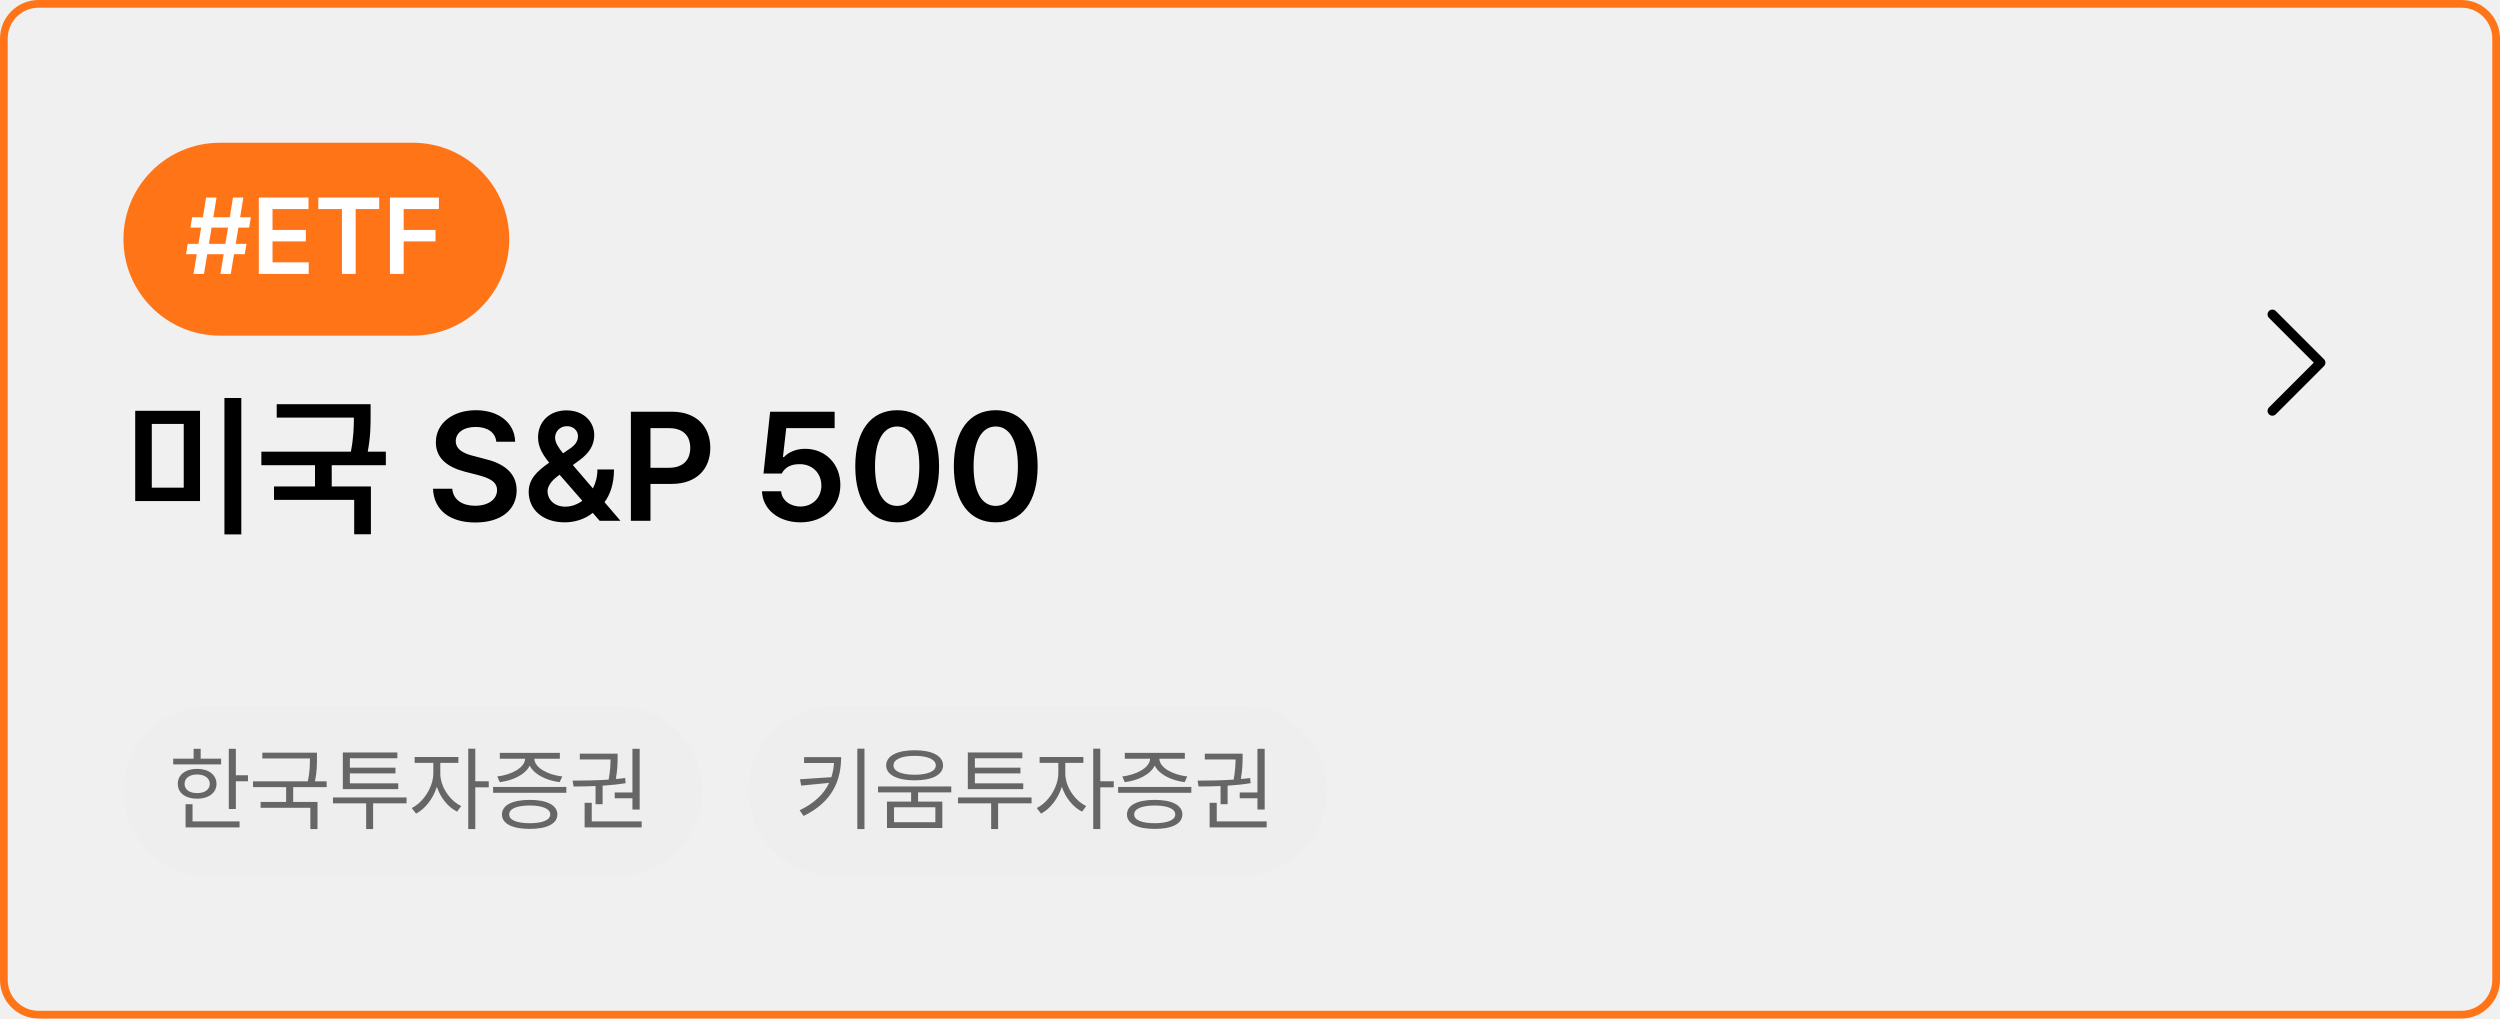
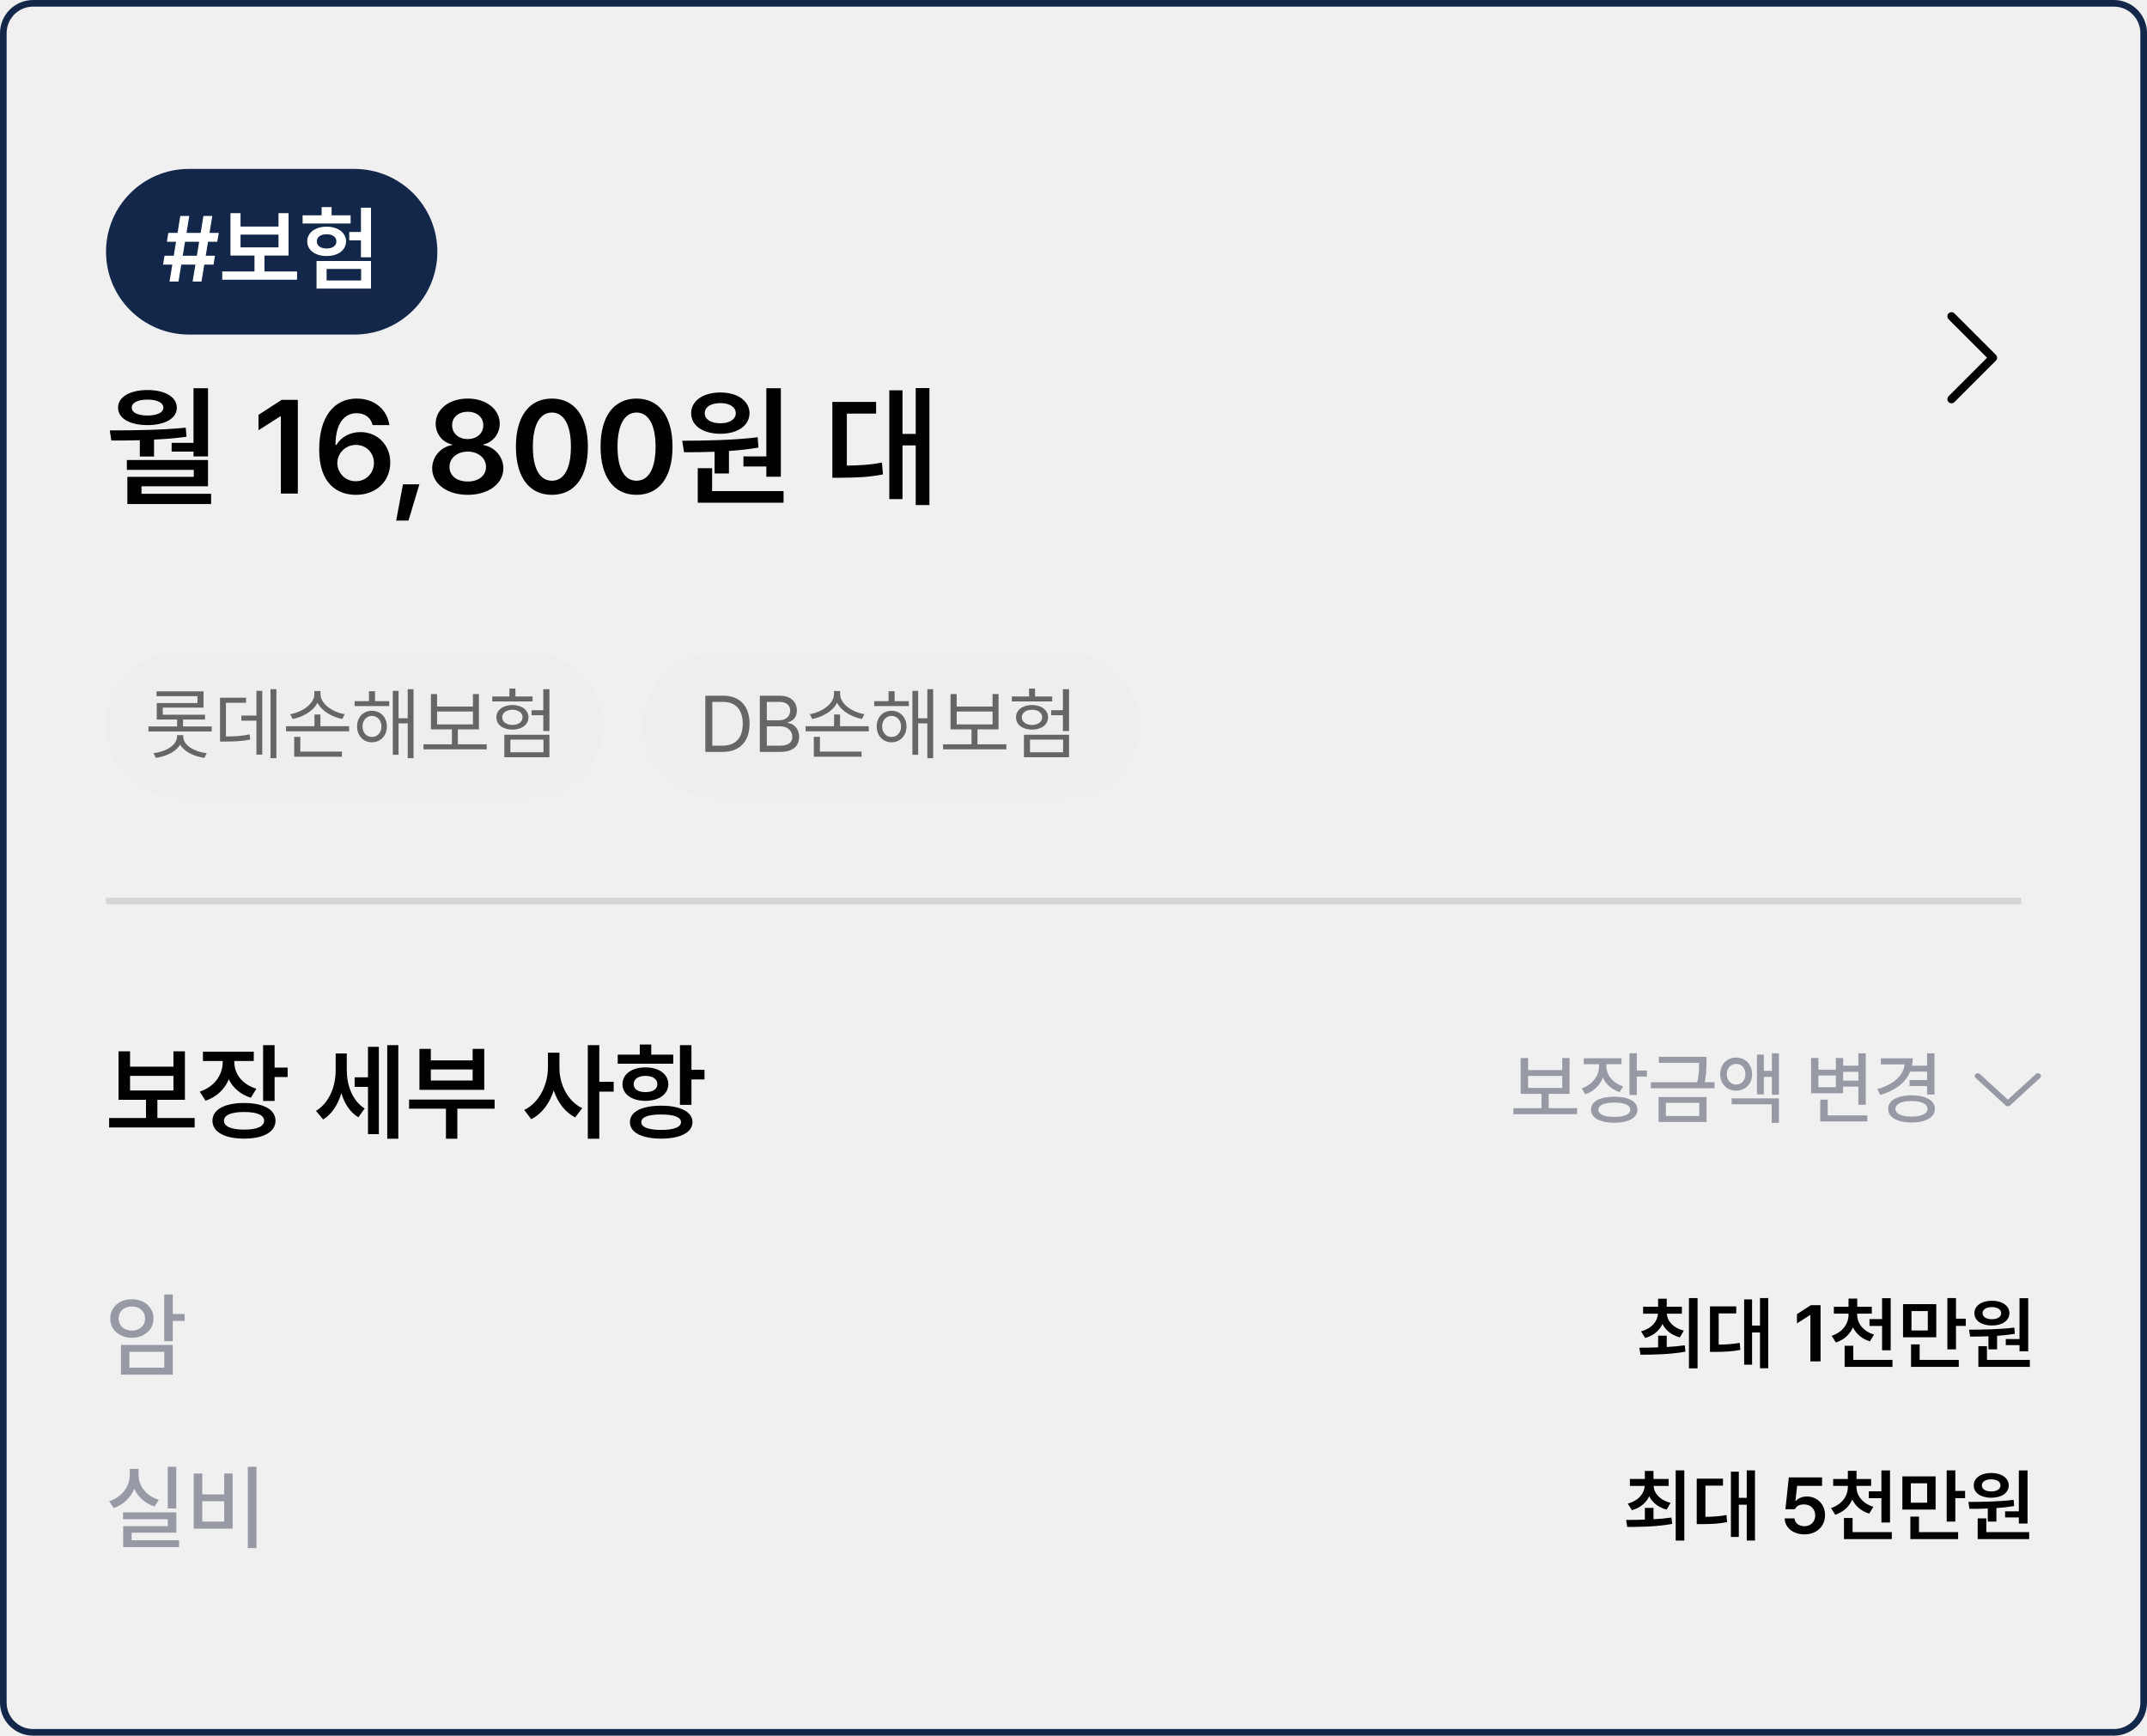
- <svg xmlns="http://www.w3.org/2000/svg" width="324" height="132" viewBox="0 0 324 132" fill="none">
-   <rect x="0.5" y="0.5" width="323" height="131" rx="4.5" stroke="#FF7417" />
-   <rect x="16" y="18.5" width="50" height="25" rx="12.5" fill="#FF7417" />
-   <path d="M28.566 35.5L28.99 32.943H26.857L26.434 35.5H25.08L25.504 32.943H24.109L24.328 31.604H25.723L26.064 29.498H24.684L24.902 28.158H26.297L26.707 25.602H28.061L27.65 28.158H29.783L30.193 25.602H31.533L31.123 28.158H32.518L32.285 29.498H30.891L30.549 31.604H31.943L31.725 32.943H30.33L29.906 35.5H28.566ZM27.076 31.604H29.209L29.551 29.498H27.418L27.076 31.604ZM33.543 35.5V25.602H39.982V27.092H35.32V29.799H39.641V31.289H35.32V33.996H40.01V35.5H33.543ZM41.254 27.092V25.602H49.143V27.092H46.094V35.5H44.316V27.092H41.254ZM50.537 35.5V25.602H56.881V27.092H52.315V29.799H56.443V31.289H52.315V35.5H50.537Z" fill="white" />
-   <path d="M25.922 53.242V64.941H17.523V53.242H25.922ZM19.672 54.941V63.203H23.812V54.941H19.672ZM31.273 51.582V69.258H29.086V51.582H31.273ZM48.031 52.383V53.73C48.031 55.049 48.031 56.562 47.66 58.535H50.004V60.293H42.992V63.047H48.07V69.238H45.902V64.785H35.512V63.047H40.824V60.293H33.871V58.535H45.473C45.824 56.728 45.863 55.352 45.863 54.121H35.863V52.383H48.031ZM64.32 57.246C64.203 56.035 63.168 55.332 61.645 55.332C60.043 55.332 59.066 56.113 59.066 57.168C59.066 58.359 60.316 58.848 61.488 59.121L62.816 59.473C64.926 59.961 66.957 61.074 66.957 63.535C66.957 66.016 65.004 67.715 61.605 67.715C58.305 67.715 56.234 66.133 56.117 63.34H58.617C58.734 64.824 59.984 65.547 61.586 65.547C63.266 65.547 64.418 64.727 64.418 63.516C64.418 62.402 63.383 61.934 61.859 61.543L60.258 61.133C57.934 60.527 56.488 59.355 56.488 57.324C56.488 54.824 58.715 53.164 61.684 53.164C64.691 53.164 66.723 54.863 66.762 57.246H64.32ZM73.188 67.695C70.297 67.695 68.519 65.996 68.519 63.75C68.519 62.09 69.603 61.055 71.176 59.961C70.356 58.965 69.731 57.94 69.731 56.68C69.731 54.668 71.195 53.184 73.422 53.184C75.648 53.184 77.016 54.668 77.016 56.387C77.016 57.734 76.312 58.75 75.141 59.609L74.242 60.273L76.84 63.301C77.201 62.607 77.426 61.777 77.426 60.84H79.574C79.574 62.783 79.037 64.16 78.344 65.078L80.414 67.5H77.719L76.82 66.465C75.805 67.305 74.438 67.695 73.188 67.695ZM70.961 63.633C70.961 64.766 71.859 65.664 73.266 65.664C74.018 65.664 74.789 65.4 75.473 64.902L72.523 61.523L72.289 61.699C71.332 62.402 70.961 63.145 70.961 63.633ZM71.938 56.719C71.938 57.363 72.377 58.018 72.973 58.75L73.773 58.203C74.516 57.715 74.906 57.227 74.906 56.504C74.906 55.879 74.359 55.215 73.461 55.234C72.562 55.234 71.938 55.938 71.938 56.719ZM81.762 67.5V53.359H87.074C90.316 53.359 92.055 55.332 92.055 58.047C92.055 60.762 90.297 62.715 87.035 62.715H84.301V67.5H81.762ZM84.301 60.625H86.684C88.598 60.625 89.457 59.551 89.457 58.047C89.457 56.523 88.598 55.488 86.684 55.488H84.301V60.625ZM103.734 67.695C100.902 67.695 98.832 66.016 98.754 63.672H101.234C101.312 64.824 102.387 65.644 103.734 65.644C105.316 65.644 106.449 64.492 106.449 62.93C106.449 61.309 105.277 60.156 103.656 60.156C102.562 60.137 101.762 60.527 101.312 61.367H98.949L99.809 53.359H108.168V55.488H101.898L101.469 59.238H101.605C102.152 58.613 103.188 58.164 104.34 58.164C106.977 58.164 108.91 60.137 108.91 62.852C108.91 65.684 106.781 67.695 103.734 67.695ZM116.273 67.695C112.875 67.695 110.844 65.059 110.844 60.43C110.844 55.82 112.875 53.164 116.273 53.164C119.652 53.164 121.703 55.82 121.703 60.43C121.703 65.059 119.672 67.695 116.273 67.695ZM116.273 65.566C118.051 65.566 119.145 63.828 119.145 60.43C119.145 57.051 118.031 55.273 116.273 55.273C114.516 55.273 113.402 57.051 113.402 60.43C113.402 63.828 114.496 65.566 116.273 65.566ZM129.047 67.695C125.648 67.695 123.617 65.059 123.617 60.43C123.617 55.82 125.648 53.164 129.047 53.164C132.426 53.164 134.477 55.82 134.477 60.43C134.477 65.059 132.445 67.695 129.047 67.695ZM129.047 65.566C130.824 65.566 131.918 63.828 131.918 60.43C131.918 57.051 130.805 55.273 129.047 55.273C127.289 55.273 126.176 57.051 126.176 60.43C126.176 63.828 127.27 65.566 129.047 65.566Z" fill="black" />
-   <path d="M301.192 47.442L294.942 53.692C294.884 53.75 294.815 53.796 294.739 53.828C294.663 53.859 294.582 53.876 294.5 53.876C294.418 53.876 294.336 53.859 294.261 53.828C294.185 53.796 294.116 53.75 294.058 53.692C294 53.634 293.954 53.565 293.922 53.489C293.891 53.413 293.875 53.332 293.875 53.25C293.875 53.168 293.891 53.087 293.922 53.011C293.954 52.935 294 52.866 294.058 52.808L299.866 47L294.058 41.192C293.94 41.075 293.875 40.916 293.875 40.75C293.875 40.584 293.94 40.425 294.058 40.308C294.175 40.191 294.334 40.125 294.5 40.125C294.666 40.125 294.825 40.191 294.942 40.308L301.192 46.558C301.25 46.616 301.296 46.685 301.328 46.761C301.359 46.837 301.375 46.918 301.375 47C301.375 47.082 301.359 47.164 301.328 47.239C301.296 47.315 301.25 47.384 301.192 47.442Z" fill="black" />
-   <rect x="16" y="91.5" width="75" height="22" rx="11" fill="#EEEEEE" />
-   <path d="M30.566 97.043V100.477H32.137V101.25H30.566V104.848H29.652V97.043H30.566ZM28.656 98.32V99.07H22.445V98.32H25.094V97.043H26.008V98.32H28.656ZM25.551 99.644C27.039 99.644 28.047 100.406 28.059 101.59C28.047 102.762 27.039 103.512 25.551 103.512C24.051 103.512 23.031 102.762 23.043 101.59C23.031 100.406 24.051 99.644 25.551 99.644ZM25.551 100.371C24.566 100.371 23.91 100.852 23.922 101.59C23.91 102.328 24.566 102.797 25.551 102.785C26.523 102.797 27.18 102.328 27.191 101.59C27.18 100.852 26.523 100.371 25.551 100.371ZM31.047 106.453V107.227H24.051V104.227H24.953V106.453H31.047ZM41.078 97.547V98.297C41.078 99.076 41.078 100.008 40.82 101.262H42.332V102.012H37.996V103.934H41.148V107.449H40.223V104.695H33.777V103.934H37.082V102.012H32.793V101.262H39.895C40.164 99.984 40.164 99.076 40.164 98.297H34V97.547H41.078ZM52.691 103.348V104.109H48.355V107.449H47.453V104.109H43.152V103.348H52.691ZM51.613 101.52V102.27H44.43V97.523H51.496V98.273H45.344V99.492H51.25V100.23H45.344V101.52H51.613ZM57.062 100.23C57.051 101.906 58.258 103.746 59.77 104.461L59.242 105.188C58.07 104.619 57.08 103.377 56.617 101.965C56.137 103.5 55.088 104.848 53.922 105.445L53.359 104.719C54.859 103.992 56.148 102.012 56.16 100.23V98.871H53.734V98.109H59.406V98.871H57.062V100.23ZM61.598 97.031V101.25H63.344V102.035H61.598V107.449H60.684V97.031H61.598ZM73.398 101.988V102.75H63.906V101.988H73.398ZM68.652 103.664C70.891 103.664 72.227 104.355 72.238 105.551C72.227 106.758 70.891 107.426 68.652 107.426C66.402 107.426 65.055 106.758 65.055 105.551C65.055 104.355 66.402 103.664 68.652 103.664ZM68.652 104.391C66.977 104.402 65.981 104.812 65.992 105.551C65.981 106.277 66.977 106.688 68.652 106.688C70.305 106.688 71.312 106.277 71.312 105.551C71.312 104.812 70.305 104.402 68.652 104.391ZM72.555 97.57V98.332H69.25C69.285 99.516 71.019 100.418 72.871 100.629L72.531 101.367C70.826 101.15 69.227 100.389 68.652 99.223C68.084 100.389 66.49 101.15 64.773 101.367L64.445 100.629C66.262 100.418 68.008 99.516 68.055 98.332H64.773V97.57H72.555ZM82.902 97.043V104.918H81.965V103.453H79.668V102.703H81.965V97.043H82.902ZM83.16 106.453V107.227H75.766V104.039H76.691V106.453H83.16ZM74.207 101.168C75.543 101.168 77.225 101.15 78.883 101.039C79.088 99.885 79.123 99.023 79.129 98.426H75.144V97.676H80.043V98.086C80.043 98.66 80.043 99.639 79.82 100.957C80.231 100.928 80.629 100.881 81.016 100.828L81.086 101.496C80.113 101.66 79.094 101.76 78.098 101.824V104.227H77.184V101.871C76.152 101.918 75.18 101.93 74.336 101.93L74.207 101.168Z" fill="#666666" />
-   <rect x="97" y="91.5" width="75" height="22" rx="11" fill="#EEEEEE" />
-   <path d="M109.012 98.121C109 101.133 107.91 103.91 104.148 105.75L103.633 105.012C105.584 104.074 106.791 102.873 107.453 101.461L103.832 101.812L103.68 100.992L107.746 100.723C107.934 100.143 108.045 99.527 108.086 98.883H104.207V98.121H109.012ZM112.035 97.031V107.449H111.109V97.031H112.035ZM118.539 97.231C120.801 97.231 122.219 97.957 122.219 99.199C122.219 100.418 120.801 101.133 118.539 101.133C116.277 101.133 114.848 100.418 114.848 99.199C114.848 97.957 116.277 97.231 118.539 97.231ZM118.539 97.957C116.852 97.957 115.785 98.414 115.797 99.199C115.785 99.961 116.852 100.406 118.539 100.406C120.203 100.406 121.281 99.961 121.281 99.199C121.281 98.414 120.203 97.957 118.539 97.957ZM122.125 103.887V107.309H114.953V103.887H118.082V102.691H113.793V101.93H123.285V102.691H118.984V103.887H122.125ZM115.867 104.625V106.559H121.223V104.625H115.867ZM133.691 103.348V104.109H129.355V107.449H128.453V104.109H124.152V103.348H133.691ZM132.613 101.52V102.27H125.43V97.523H132.496V98.273H126.344V99.492H132.25V100.23H126.344V101.52H132.613ZM138.062 100.23C138.051 101.906 139.258 103.746 140.77 104.461L140.242 105.188C139.07 104.619 138.08 103.377 137.617 101.965C137.137 103.5 136.088 104.848 134.922 105.445L134.359 104.719C135.859 103.992 137.148 102.012 137.16 100.23V98.871H134.734V98.109H140.406V98.871H138.062V100.23ZM142.598 97.031V101.25H144.344V102.035H142.598V107.449H141.684V97.031H142.598ZM154.398 101.988V102.75H144.906V101.988H154.398ZM149.652 103.664C151.891 103.664 153.227 104.355 153.238 105.551C153.227 106.758 151.891 107.426 149.652 107.426C147.402 107.426 146.055 106.758 146.055 105.551C146.055 104.355 147.402 103.664 149.652 103.664ZM149.652 104.391C147.977 104.402 146.98 104.812 146.992 105.551C146.98 106.277 147.977 106.688 149.652 106.688C151.305 106.688 152.312 106.277 152.312 105.551C152.312 104.812 151.305 104.402 149.652 104.391ZM153.555 97.57V98.332H150.25C150.285 99.516 152.02 100.418 153.871 100.629L153.531 101.367C151.826 101.15 150.227 100.389 149.652 99.223C149.084 100.389 147.49 101.15 145.773 101.367L145.445 100.629C147.262 100.418 149.008 99.516 149.055 98.332H145.773V97.57H153.555ZM163.902 97.043V104.918H162.965V103.453H160.668V102.703H162.965V97.043H163.902ZM164.16 106.453V107.227H156.766V104.039H157.691V106.453H164.16ZM155.207 101.168C156.543 101.168 158.225 101.15 159.883 101.039C160.088 99.885 160.123 99.023 160.129 98.426H156.145V97.676H161.043V98.086C161.043 98.66 161.043 99.639 160.82 100.957C161.23 100.928 161.629 100.881 162.016 100.828L162.086 101.496C161.113 101.66 160.094 101.76 159.098 101.824V104.227H158.184V101.871C157.152 101.918 156.18 101.93 155.336 101.93L155.207 101.168Z" fill="#666666" />
+ <svg xmlns="http://www.w3.org/2000/svg" width="324" height="262" viewBox="0 0 324 262" fill="none">
+   <rect x="0.5" y="0.5" width="323" height="261" rx="4.5" stroke="#122749" />
+   <rect x="16" y="25.5" width="50" height="25" rx="12.5" fill="#122749" />
+   <path d="M29.066 42.5L29.49 39.943H27.357L26.934 42.5H25.58L26.004 39.943H24.609L24.828 38.603H26.223L26.564 36.498H25.184L25.402 35.158H26.797L27.207 32.602H28.561L28.15 35.158H30.283L30.693 32.602H32.033L31.623 35.158H33.018L32.785 36.498H31.391L31.049 38.603H32.443L32.225 39.943H30.83L30.406 42.5H29.066ZM27.576 38.603H29.709L30.051 36.498H27.918L27.576 38.603ZM44.83 40.982V42.227H33.537V40.982H38.404V38.576H34.781V32.178H36.299V34.201H42.027V32.178H43.545V38.576H39.908V40.982H44.83ZM36.299 37.346H42.027V35.418H36.299V37.346ZM55.986 31.357V38.836H54.469V36.279H52.705V35.022H54.469V31.357H55.986ZM55.986 39.397V43.566H47.77V39.397H55.986ZM49.287 40.6V42.336H54.496V40.6H49.287ZM52.91 32.506V33.736H45.664V32.506H48.535V31.262H50.039V32.506H52.91ZM49.287 34.215C51.01 34.215 52.213 35.131 52.227 36.43C52.213 37.77 51.01 38.645 49.287 38.645C47.578 38.645 46.361 37.77 46.361 36.43C46.361 35.131 47.578 34.215 49.287 34.215ZM49.287 35.363C48.398 35.363 47.81 35.773 47.81 36.43C47.81 37.113 48.398 37.51 49.287 37.51C50.176 37.51 50.764 37.113 50.764 36.43C50.764 35.773 50.176 35.363 49.287 35.363Z" fill="white" />
+   <path d="M31.391 58.602V68.894H29.203V68.172H25.902V66.844H29.203V58.602H31.391ZM16.566 64.969C19.984 64.969 24.242 64.93 28.031 64.559L28.148 65.926C26.537 66.15 24.877 66.287 23.246 66.356V68.914H21.098V66.453C19.584 66.492 18.129 66.502 16.801 66.492L16.566 64.969ZM31.391 69.441V73.406H21.352V74.539H31.859V76.082H19.223V71.981H29.242V70.926H19.145V69.441H31.391ZM22.27 58.875C24.887 58.875 26.684 59.93 26.684 61.531C26.684 63.172 24.887 64.168 22.27 64.168C19.594 64.168 17.816 63.172 17.816 61.531C17.816 59.93 19.594 58.875 22.27 58.875ZM22.27 60.32C20.785 60.32 19.867 60.789 19.887 61.531C19.867 62.273 20.785 62.723 22.27 62.723C23.715 62.723 24.652 62.273 24.652 61.531C24.652 60.789 23.715 60.32 22.27 60.32ZM44.945 60.359V74.5H42.387V62.84H42.309L39.008 64.949V62.625L42.504 60.359H44.945ZM53.676 74.695C50.922 74.676 48.148 73.035 48.168 67.82C48.168 62.977 50.375 60.164 53.832 60.164C56.566 60.164 58.441 61.883 58.754 64.168H56.234C55.98 63.094 55.121 62.371 53.832 62.371C51.781 62.371 50.629 64.188 50.629 67.156H50.766C51.488 65.945 52.855 65.223 54.398 65.223C56.938 65.223 58.891 67.137 58.891 69.812C58.891 72.625 56.801 74.715 53.676 74.695ZM53.676 72.644C55.258 72.644 56.43 71.414 56.43 69.871C56.43 68.367 55.277 67.156 53.715 67.156C52.133 67.156 50.922 68.406 50.902 69.891C50.922 71.375 52.074 72.644 53.676 72.644ZM63.285 73.113L61.645 78.582H59.789L60.805 73.113H63.285ZM70.59 74.695C67.445 74.695 65.219 73.016 65.219 70.711C65.219 68.914 66.547 67.449 68.246 67.176V67.098C66.762 66.785 65.746 65.496 65.746 63.953C65.746 61.766 67.797 60.164 70.59 60.164C73.363 60.164 75.414 61.766 75.414 63.953C75.414 65.496 74.379 66.785 72.914 67.098V67.176C74.613 67.449 75.961 68.914 75.961 70.711C75.961 73.016 73.715 74.695 70.59 74.695ZM70.59 72.684C72.25 72.684 73.344 71.785 73.344 70.477C73.344 69.148 72.172 68.172 70.59 68.172C68.988 68.172 67.816 69.148 67.836 70.477C67.816 71.785 68.91 72.684 70.59 72.684ZM70.59 66.277C71.957 66.277 72.934 65.418 72.934 64.188C72.934 62.996 71.977 62.156 70.59 62.156C69.184 62.156 68.227 62.977 68.227 64.188C68.227 65.418 69.203 66.277 70.59 66.277ZM83.285 74.695C79.887 74.695 77.856 72.059 77.856 67.43C77.856 62.82 79.887 60.164 83.285 60.164C86.664 60.164 88.715 62.82 88.715 67.43C88.715 72.059 86.684 74.695 83.285 74.695ZM83.285 72.566C85.062 72.566 86.156 70.828 86.156 67.43C86.156 64.051 85.043 62.273 83.285 62.273C81.527 62.273 80.414 64.051 80.414 67.43C80.414 70.828 81.508 72.566 83.285 72.566ZM96.059 74.695C92.66 74.695 90.629 72.059 90.629 67.43C90.629 62.82 92.66 60.164 96.059 60.164C99.438 60.164 101.488 62.82 101.488 67.43C101.488 72.059 99.457 74.695 96.059 74.695ZM96.059 72.566C97.836 72.566 98.93 70.828 98.93 67.43C98.93 64.051 97.816 62.273 96.059 62.273C94.301 62.273 93.188 64.051 93.188 67.43C93.188 70.828 94.281 72.566 96.059 72.566ZM117.836 58.602V71.961H115.648V70.418H112.191V68.894H115.648V58.602H117.836ZM118.246 74.129V75.887H105.297V70.672H107.465V74.129H118.246ZM102.953 66.531C106.215 66.512 110.59 66.473 114.34 66.004L114.457 67.566C113.002 67.811 111.498 67.977 110.004 68.074V71.473H107.836V68.191C106.186 68.26 104.613 68.269 103.227 68.269L102.953 66.531ZM108.715 59.246C111.293 59.246 113.09 60.516 113.109 62.371C113.09 64.266 111.293 65.477 108.715 65.477C106.098 65.477 104.301 64.266 104.301 62.371C104.301 60.516 106.098 59.246 108.715 59.246ZM108.715 60.848C107.309 60.848 106.352 61.414 106.352 62.371C106.352 63.328 107.309 63.895 108.715 63.895C110.062 63.895 111.02 63.328 111.039 62.371C111.02 61.414 110.062 60.848 108.715 60.848ZM140.258 58.582V76.238H138.188V67.234H136.195V75.34H134.203V58.914H136.195V65.496H138.188V58.582H140.258ZM132.211 60.672V62.43H127.797V70.281C129.721 70.262 131.303 70.164 133.09 69.832L133.246 71.609C131.117 72.039 129.262 72.098 126.801 72.117H125.609V60.672H132.211Z" fill="black" />
+   <path d="M301.192 54.443L294.942 60.693C294.884 60.751 294.815 60.797 294.739 60.828C294.663 60.859 294.582 60.876 294.5 60.876C294.418 60.876 294.336 60.859 294.261 60.828C294.185 60.797 294.116 60.751 294.058 60.693C294 60.635 293.954 60.566 293.922 60.49C293.891 60.414 293.875 60.333 293.875 60.25C293.875 60.168 293.891 60.087 293.922 60.011C293.954 59.935 294 59.866 294.058 59.808L299.866 54L294.058 48.193C293.94 48.075 293.875 47.916 293.875 47.75C293.875 47.584 293.94 47.425 294.058 47.308C294.175 47.191 294.334 47.125 294.5 47.125C294.666 47.125 294.825 47.191 294.942 47.308L301.192 53.558C301.25 53.616 301.296 53.685 301.328 53.761C301.359 53.837 301.375 53.918 301.375 54C301.375 54.083 301.359 54.164 301.328 54.24C301.296 54.316 301.25 54.385 301.192 54.443Z" fill="black" />
+   <rect x="16" y="98.5" width="75" height="22" rx="11" fill="#EEEEEE" />
+   <path d="M31.949 109.656V110.418H22.41V109.656H26.723V108.613H23.652V106.129H29.793V105.086H23.617V104.359H30.719V106.82H24.566V107.887H30.941V108.613H27.625V109.656H31.949ZM27.648 111.18C27.648 112.492 29.277 113.453 31.188 113.699L30.848 114.402C29.26 114.174 27.807 113.488 27.18 112.398C26.553 113.488 25.1 114.174 23.512 114.402L23.172 113.699C25.07 113.453 26.711 112.492 26.711 111.18V110.969H27.648V111.18ZM41.711 104.031V114.449H40.82V104.031H41.711ZM39.578 104.289V113.91H38.699V108.789H36.426V108.016H38.699V104.289H39.578ZM37.129 105.32V106.082H34.094V111.168C35.594 111.162 36.543 111.098 37.668 110.852L37.762 111.637C36.555 111.883 35.535 111.93 33.859 111.941H33.203V105.32H37.129ZM51.602 113.453V114.227H44.395V111.227H45.32V113.453H51.602ZM52.691 109.621V110.395H43.164V109.621H47.453V107.852H48.355V109.621H52.691ZM48.367 104.781C48.367 106.258 50.195 107.512 52.023 107.805L51.66 108.531C50.096 108.227 48.555 107.342 47.91 106.082C47.266 107.348 45.736 108.238 44.16 108.531L43.785 107.805C45.613 107.5 47.441 106.246 47.441 104.781V104.312H48.367V104.781ZM58.738 105.836V106.586H53.512V105.836H55.68V104.348H56.594V105.836H58.738ZM56.125 107.289C57.438 107.289 58.375 108.273 58.387 109.656C58.375 111.051 57.438 112.047 56.125 112.047C54.824 112.047 53.887 111.051 53.887 109.656C53.887 108.273 54.824 107.289 56.125 107.289ZM56.125 108.062C55.305 108.074 54.707 108.742 54.707 109.656C54.707 110.582 55.305 111.25 56.125 111.238C56.957 111.25 57.566 110.582 57.566 109.656C57.566 108.742 56.957 108.074 56.125 108.062ZM62.406 104.031V114.449H61.527V109.188H60.145V113.934H59.277V104.289H60.145V108.426H61.527V104.031H62.406ZM73.445 112.352V113.113H63.906V112.352H68.195V110.102H65.031V104.77H65.957V106.656H71.371V104.77H72.273V110.102H69.098V112.352H73.445ZM65.957 109.352H71.371V107.406H65.957V109.352ZM82.914 104.031V110.348H81.988V107.969H80.219V107.207H81.988V104.031H82.914ZM82.914 110.91V114.309H76.106V110.91H82.914ZM77.019 111.648V113.559H82.012V111.648H77.019ZM80.371 105.133V105.883H74.289V105.133H76.879V103.938H77.781V105.133H80.371ZM77.324 106.422C78.742 106.422 79.738 107.184 79.75 108.273C79.738 109.398 78.742 110.137 77.324 110.137C75.906 110.137 74.91 109.398 74.91 108.273C74.91 107.184 75.906 106.422 77.324 106.422ZM77.324 107.137C76.422 107.137 75.789 107.605 75.789 108.273C75.789 108.965 76.422 109.422 77.324 109.434C78.227 109.422 78.859 108.965 78.859 108.273C78.859 107.605 78.227 107.137 77.324 107.137Z" fill="#666666" />
+   <rect x="97" y="98.5" width="75" height="22" rx="11" fill="#EEEEEE" />
+   <path d="M109.074 113.5H106.438V105.016H109.18C111.652 105.016 113.117 106.609 113.117 109.246C113.117 111.895 111.652 113.5 109.074 113.5ZM107.492 112.562H109.004C111.09 112.562 112.086 111.309 112.086 109.246C112.086 107.195 111.09 105.953 109.109 105.953H107.492V112.562ZM114.664 113.5V105.016H117.641C119.422 105.016 120.254 106.012 120.254 107.266C120.254 108.355 119.609 108.848 118.871 109.047V109.129C119.656 109.176 120.594 109.902 120.594 111.25C120.594 112.527 119.75 113.5 117.746 113.5H114.664ZM117.734 112.562C119.059 112.562 119.574 111.977 119.574 111.238C119.574 110.371 118.883 109.645 117.793 109.645H115.719V112.562H117.734ZM117.605 108.73C118.52 108.73 119.246 108.168 119.246 107.277C119.246 106.539 118.754 105.953 117.641 105.953H115.719V108.73H117.605ZM130.016 113.453V114.227H122.809V111.227H123.734V113.453H130.016ZM131.105 109.621V110.395H121.578V109.621H125.867V107.852H126.77V109.621H131.105ZM126.781 104.781C126.781 106.258 128.609 107.512 130.438 107.805L130.074 108.531C128.51 108.227 126.969 107.342 126.324 106.082C125.68 107.348 124.15 108.238 122.574 108.531L122.199 107.805C124.027 107.5 125.855 106.246 125.855 104.781V104.312H126.781V104.781ZM137.152 105.836V106.586H131.926V105.836H134.094V104.348H135.008V105.836H137.152ZM134.539 107.289C135.852 107.289 136.789 108.273 136.801 109.656C136.789 111.051 135.852 112.047 134.539 112.047C133.238 112.047 132.301 111.051 132.301 109.656C132.301 108.273 133.238 107.289 134.539 107.289ZM134.539 108.062C133.719 108.074 133.121 108.742 133.121 109.656C133.121 110.582 133.719 111.25 134.539 111.238C135.371 111.25 135.98 110.582 135.98 109.656C135.98 108.742 135.371 108.074 134.539 108.062ZM140.82 104.031V114.449H139.941V109.188H138.559V113.934H137.691V104.289H138.559V108.426H139.941V104.031H140.82ZM151.859 112.352V113.113H142.32V112.352H146.609V110.102H143.445V104.77H144.371V106.656H149.785V104.77H150.688V110.102H147.512V112.352H151.859ZM144.371 109.352H149.785V107.406H144.371V109.352ZM161.328 104.031V110.348H160.402V107.969H158.633V107.207H160.402V104.031H161.328ZM161.328 110.91V114.309H154.52V110.91H161.328ZM155.434 111.648V113.559H160.426V111.648H155.434ZM158.785 105.133V105.883H152.703V105.133H155.293V103.938H156.195V105.133H158.785ZM155.738 106.422C157.156 106.422 158.152 107.184 158.164 108.273C158.152 109.398 157.156 110.137 155.738 110.137C154.32 110.137 153.324 109.398 153.324 108.273C153.324 107.184 154.32 106.422 155.738 106.422ZM155.738 107.137C154.836 107.137 154.203 107.605 154.203 108.273C154.203 108.965 154.836 109.422 155.738 109.434C156.641 109.422 157.273 108.965 157.273 108.273C157.273 107.605 156.641 107.137 155.738 107.137Z" fill="#666666" />
+   <line x1="16" y1="136" x2="305" y2="136" stroke="#D5D5D5" />
+   <g clip-path="url(#clip0_47_55)">
+     <path d="M29.375 168.766V170.188H16.469V168.766H22.031V166.016H17.891V158.703H19.625V161.016H26.172V158.703H27.906V166.016H23.75V168.766H29.375ZM19.625 164.609H26.172V162.406H19.625V164.609ZM35.359 160.312C35.359 162.047 36.484 163.672 38.688 164.344L37.859 165.703C36.273 165.211 35.148 164.203 34.531 162.922C33.906 164.406 32.711 165.586 31.016 166.156L30.141 164.781C32.422 164.031 33.609 162.203 33.609 160.328V160.156H30.625V158.75H38.297V160.156H35.359V160.312ZM41.438 157.766V161.156H43.406V162.578H41.438V166.188H39.703V157.766H41.438ZM36.844 166.5C39.766 166.5 41.562 167.484 41.578 169.172C41.562 170.875 39.766 171.875 36.844 171.875C33.891 171.875 32.062 170.875 32.062 169.172C32.062 167.484 33.891 166.5 36.844 166.5ZM36.844 167.859C34.906 167.859 33.797 168.312 33.797 169.172C33.797 170.047 34.906 170.516 36.844 170.516C38.781 170.516 39.859 170.047 39.859 169.172C39.859 168.312 38.781 167.859 36.844 167.859ZM52.328 161.469C52.328 163.75 53.125 166.125 55.031 167.328L54.078 168.656C52.805 167.891 51.977 166.57 51.516 165.016C51 166.727 50.094 168.172 48.766 168.984L47.688 167.688C49.734 166.438 50.656 163.953 50.656 161.547V159.016H52.328V161.469ZM60.109 157.766V171.891H58.438V157.766H60.109ZM57.172 158.016V171.203H55.531V164.062H53.516V162.625H55.531V158.016H57.172ZM74.641 165.984V167.359H69.016V171.891H67.297V167.359H61.734V165.984H74.641ZM65.016 158.328V160.062H71.328V158.328H73.078V164.516H63.297V158.328H65.016ZM65.016 163.109H71.328V161.438H65.016V163.109ZM84.422 161.156C84.406 163.672 85.672 166.234 87.859 167.281L86.797 168.672C85.266 167.898 84.164 166.406 83.562 164.609C82.945 166.531 81.789 168.125 80.172 168.938L79.109 167.547C81.375 166.469 82.672 163.766 82.688 161.156V158.906H84.422V161.156ZM90.438 157.766V163.297H92.609V164.781H90.438V171.891H88.703V157.766H90.438ZM104.344 157.766V161.484H106.312V162.938H104.344V166.781H102.609V157.766H104.344ZM99.781 166.906C102.672 166.906 104.5 167.828 104.5 169.391C104.5 170.938 102.672 171.875 99.781 171.875C96.844 171.875 95.047 170.938 95.062 169.391C95.047 167.828 96.844 166.906 99.781 166.906ZM99.781 168.234C97.844 168.234 96.766 168.609 96.781 169.391C96.766 170.141 97.844 170.562 99.781 170.562C101.688 170.562 102.766 170.141 102.766 169.391C102.766 168.609 101.688 168.234 99.781 168.234ZM101.594 159.203V160.562H93.219V159.203H96.547V157.672H98.281V159.203H101.594ZM97.406 161.125C99.453 161.125 100.844 162.141 100.859 163.656C100.844 165.172 99.453 166.172 97.406 166.172C95.344 166.172 93.938 165.172 93.938 163.656C93.938 162.141 95.344 161.125 97.406 161.125ZM97.406 162.406C96.328 162.406 95.625 162.875 95.625 163.656C95.625 164.422 96.328 164.859 97.406 164.859C98.484 164.859 99.203 164.422 99.203 163.656C99.203 162.875 98.484 162.406 97.406 162.406Z" fill="black" />
+     <path d="M237.996 168.189H228.387V167.275H237.996V168.189ZM233.713 167.533H232.623V164.826H233.713V167.533ZM230.602 161.521H235.758V159.711H236.854V165.119H229.482V159.711H230.602V161.521ZM235.758 164.217V162.418H230.602V164.217H235.758ZM242.215 160.941C242.215 161.586 242.096 162.191 241.857 162.758C241.623 163.32 241.283 163.812 240.838 164.234C240.393 164.652 239.861 164.969 239.244 165.184L238.682 164.299C239.217 164.115 239.682 163.854 240.076 163.514C240.475 163.17 240.781 162.777 240.996 162.336C241.211 161.891 241.318 161.426 241.318 160.941V160.139H242.215V160.941ZM242.42 160.936C242.42 161.377 242.521 161.801 242.725 162.207C242.928 162.609 243.217 162.965 243.592 163.273C243.971 163.578 244.422 163.816 244.945 163.988L244.418 164.861C243.816 164.662 243.299 164.369 242.865 163.982C242.432 163.596 242.098 163.141 241.863 162.617C241.633 162.094 241.518 161.533 241.518 160.936V160.139H242.42V160.936ZM244.693 160.648H239.004V159.746H244.693V160.648ZM247.008 165.295H245.9V158.99H247.008V165.295ZM248.537 162.512H246.697V161.592H248.537V162.512ZM243.615 165.553C244.334 165.553 244.955 165.629 245.479 165.781C246.006 165.934 246.408 166.156 246.686 166.449C246.963 166.742 247.102 167.094 247.102 167.504C247.102 167.914 246.963 168.266 246.686 168.559C246.408 168.855 246.006 169.082 245.479 169.238C244.955 169.398 244.334 169.479 243.615 169.479C242.893 169.479 242.266 169.398 241.734 169.238C241.207 169.082 240.801 168.855 240.516 168.559C240.234 168.266 240.094 167.914 240.094 167.504C240.094 167.094 240.234 166.742 240.516 166.449C240.801 166.156 241.207 165.934 241.734 165.781C242.266 165.629 242.893 165.553 243.615 165.553ZM243.615 166.432C243.119 166.432 242.689 166.473 242.326 166.555C241.963 166.637 241.686 166.758 241.494 166.918C241.307 167.078 241.213 167.273 241.213 167.504C241.213 167.73 241.307 167.928 241.494 168.096C241.686 168.26 241.961 168.385 242.32 168.471C242.68 168.557 243.111 168.6 243.615 168.6C244.127 168.6 244.561 168.557 244.916 168.471C245.275 168.385 245.549 168.26 245.736 168.096C245.924 167.928 246.018 167.73 246.018 167.504C246.018 167.273 245.924 167.078 245.736 166.918C245.549 166.758 245.273 166.637 244.91 166.555C244.551 166.473 244.119 166.432 243.615 166.432ZM257.121 160.438H250.33V159.529H257.121V160.438ZM258.738 164.27H249.129V163.361H258.738V164.27ZM257.52 160.332C257.52 160.938 257.5 161.486 257.461 161.979C257.422 162.471 257.33 163.033 257.186 163.666L256.072 163.613C256.182 163.176 256.26 162.766 256.307 162.383C256.354 161.996 256.383 161.658 256.395 161.369C256.406 161.076 256.412 160.73 256.412 160.332V159.529H257.52V160.332ZM257.537 169.361H250.295V165.605H257.537V169.361ZM251.396 168.459H256.436V166.479H251.396V168.459ZM261.996 159.641C262.453 159.641 262.865 159.748 263.232 159.963C263.6 160.174 263.887 160.471 264.094 160.854C264.305 161.232 264.41 161.666 264.41 162.154C264.41 162.639 264.305 163.068 264.094 163.443C263.887 163.818 263.6 164.111 263.232 164.322C262.865 164.533 262.453 164.639 261.996 164.639C261.531 164.639 261.115 164.533 260.748 164.322C260.385 164.111 260.102 163.818 259.898 163.443C259.695 163.068 259.594 162.639 259.594 162.154C259.594 161.666 259.695 161.232 259.898 160.854C260.105 160.471 260.391 160.174 260.754 159.963C261.117 159.748 261.531 159.641 261.996 159.641ZM261.996 160.602C261.73 160.602 261.49 160.668 261.275 160.801C261.061 160.93 260.893 161.111 260.771 161.346C260.654 161.576 260.596 161.846 260.596 162.154C260.596 162.451 260.654 162.719 260.771 162.957C260.893 163.195 261.061 163.381 261.275 163.514C261.49 163.646 261.73 163.713 261.996 163.713C262.266 163.713 262.506 163.646 262.717 163.514C262.932 163.381 263.098 163.195 263.215 162.957C263.336 162.719 263.396 162.451 263.396 162.154C263.396 161.846 263.336 161.574 263.215 161.34C263.098 161.102 262.934 160.92 262.723 160.795C262.512 160.666 262.27 160.602 261.996 160.602ZM268.453 165.26H267.393V159.002H268.453V165.26ZM267.715 162.559H265.805V161.656H267.715V162.559ZM266.18 165.195H265.137V159.195H266.18V165.195ZM268.453 169.49H267.357V166.695H261.316V165.805H268.453V169.49ZM280.84 161.791H277.904V160.871H280.84V161.791ZM280.881 164.029H277.904V163.121H280.881V164.029ZM281.555 166.766H280.441V159.002H281.555V166.766ZM281.789 169.285H274.693V168.365H281.789V169.285ZM275.818 168.846H274.693V165.998H275.818V168.846ZM274.412 161.475H277.049V159.699H278.145V165.02H273.305V159.699H274.412V161.475ZM277.049 164.117V162.342H274.412V164.117H277.049ZM291 161.756H288.252V160.871H291V161.756ZM290.924 163.941H288.17V163.033H290.924V163.941ZM291.926 165.225H290.812V159.002H291.926V165.225ZM288.645 159.758C288.645 160.66 288.451 161.475 288.064 162.201C287.678 162.928 287.119 163.549 286.389 164.064C285.662 164.576 284.783 164.982 283.752 165.283L283.295 164.404C284.193 164.15 284.951 163.82 285.568 163.414C286.189 163.004 286.658 162.533 286.975 162.002C287.295 161.471 287.455 160.895 287.455 160.273V159.758H288.645ZM288.217 160.672H283.84V159.758H288.217V160.672ZM288.469 165.336C289.176 165.336 289.795 165.42 290.326 165.588C290.861 165.752 291.271 165.986 291.557 166.291C291.846 166.596 291.99 166.961 291.99 167.387C291.99 167.809 291.846 168.176 291.557 168.488C291.271 168.797 290.861 169.033 290.326 169.197C289.795 169.361 289.176 169.443 288.469 169.443C287.758 169.443 287.137 169.361 286.605 169.197C286.074 169.033 285.662 168.797 285.369 168.488C285.08 168.176 284.936 167.809 284.936 167.387C284.936 166.961 285.08 166.596 285.369 166.291C285.662 165.986 286.074 165.752 286.605 165.588C287.137 165.42 287.758 165.336 288.469 165.336ZM288.469 166.215C287.977 166.207 287.545 166.25 287.174 166.344C286.807 166.438 286.523 166.574 286.324 166.754C286.129 166.93 286.031 167.141 286.031 167.387C286.031 167.629 286.129 167.838 286.324 168.014C286.523 168.186 286.805 168.318 287.168 168.412C287.535 168.506 287.969 168.553 288.469 168.553C288.961 168.553 289.387 168.506 289.746 168.412C290.109 168.318 290.389 168.186 290.584 168.014C290.783 167.838 290.883 167.629 290.883 167.387C290.883 167.141 290.783 166.93 290.584 166.754C290.389 166.574 290.109 166.438 289.746 166.344C289.387 166.25 288.961 166.207 288.469 166.215Z" fill="#9799A5" />
+     <path d="M302.678 166.878L298.133 162.712C298.091 162.673 298.057 162.627 298.035 162.576C298.012 162.526 298 162.472 298 162.417C298 162.362 298.012 162.308 298.035 162.257C298.057 162.207 298.091 162.161 298.133 162.122C298.175 162.083 298.226 162.053 298.281 162.032C298.336 162.011 298.395 162 298.455 162C298.514 162 298.574 162.011 298.629 162.032C298.684 162.053 298.734 162.083 298.776 162.122L303 165.994L307.224 162.122C307.309 162.044 307.425 162 307.545 162C307.666 162 307.782 162.044 307.867 162.122C307.952 162.2 308 162.306 308 162.417C308 162.527 307.952 162.633 307.867 162.712L303.322 166.878C303.279 166.917 303.229 166.947 303.174 166.968C303.119 166.989 303.06 167 303 167C302.94 167 302.881 166.989 302.826 166.968C302.771 166.947 302.721 166.917 302.678 166.878Z" fill="#9799A5" />
+   </g>
+   <g clip-path="url(#clip1_47_55)">
+     <path d="M26.076 202.46H24.784V195.405H26.076V202.46ZM27.86 199.391H25.714V198.345H27.86V199.391ZM26.076 207.505H18.249V203.021H26.076V207.505ZM19.527 206.452H24.791V204.06H19.527V206.452ZM19.896 196.13C20.516 196.121 21.072 196.239 21.564 196.485C22.061 196.731 22.451 197.078 22.733 197.524C23.02 197.966 23.164 198.47 23.164 199.035C23.164 199.6 23.02 200.102 22.733 200.539C22.451 200.972 22.061 201.314 21.564 201.564C21.072 201.811 20.516 201.938 19.896 201.947C19.277 201.938 18.718 201.811 18.222 201.564C17.73 201.314 17.342 200.972 17.06 200.539C16.777 200.102 16.636 199.6 16.636 199.035C16.636 198.47 16.777 197.966 17.06 197.524C17.342 197.078 17.73 196.731 18.222 196.485C18.714 196.239 19.272 196.121 19.896 196.13ZM19.896 197.224C19.518 197.219 19.176 197.292 18.871 197.442C18.57 197.593 18.333 197.807 18.16 198.085C17.991 198.358 17.907 198.675 17.907 199.035C17.907 199.391 17.991 199.707 18.16 199.985C18.333 200.259 18.57 200.471 18.871 200.621C19.176 200.767 19.518 200.844 19.896 200.854C20.275 200.844 20.616 200.767 20.922 200.621C21.227 200.471 21.464 200.259 21.633 199.985C21.806 199.707 21.893 199.391 21.893 199.035C21.893 198.675 21.806 198.358 21.633 198.085C21.464 197.807 21.227 197.593 20.922 197.442C20.616 197.292 20.275 197.219 19.896 197.224Z" fill="#9799A5" />
+     <path d="M251.523 201.621V203.332C252.443 203.285 253.369 203.203 254.242 203.074L254.348 204.035C251.969 204.469 249.426 204.492 247.562 204.492L247.398 203.438C248.225 203.432 249.197 203.426 250.223 203.391V201.621H251.523ZM253.809 197.25V198.305H251.547C251.605 199.436 252.502 200.455 254.102 200.859L253.504 201.879C252.25 201.539 251.354 200.807 250.879 199.863C250.41 200.859 249.525 201.621 248.266 201.961L247.645 200.977C249.244 200.537 250.123 199.494 250.199 198.305H247.961V197.25H250.223V196.043H251.523V197.25H253.809ZM256.176 195.949V206.555H254.875V195.949H256.176ZM266.84 195.949V206.543H265.598V201.141H264.402V206.004H263.207V196.148H264.402V200.098H265.598V195.949H266.84ZM262.012 197.203V198.258H259.363V202.969C260.518 202.957 261.467 202.898 262.539 202.699L262.633 203.766C261.355 204.023 260.242 204.059 258.766 204.07H258.051V197.203H262.012ZM274.738 197.016V205.5H273.203V198.504H273.156L271.176 199.77V198.375L273.273 197.016H274.738ZM280.258 198.457C280.258 199.723 281.137 200.941 282.812 201.457L282.18 202.477C280.979 202.113 280.111 201.346 279.625 200.367C279.156 201.422 278.283 202.254 277.047 202.652L276.414 201.633C278.078 201.105 278.957 199.816 278.957 198.457V198.293H276.742V197.262H278.957V196.02H280.27V197.262H282.473V198.293H280.258V198.457ZM285.32 195.961V203.824H284.02V200.156H282.121V199.113H284.02V195.961H285.32ZM285.59 205.277V206.332H278.371V203.145H279.672V205.277H285.59ZM292.199 196.863V201.867H287.184V196.863H292.199ZM288.461 197.906V200.836H290.922V197.906H288.461ZM295.176 195.949V199.055H296.652V200.145H295.176V203.684H293.875V195.949H295.176ZM295.598 205.277V206.332H288.391V202.934H289.691V205.277H295.598ZM306.074 195.961V203.977H304.762V203.051H302.688V202.137H304.762V195.961H306.074ZM306.32 205.277V206.332H298.551V203.203H299.852V205.277H306.32ZM297.145 200.719C299.102 200.707 301.727 200.684 303.977 200.402L304.047 201.34C303.174 201.486 302.271 201.586 301.375 201.645V203.684H300.074V201.715C299.084 201.756 298.141 201.762 297.309 201.762L297.145 200.719ZM300.602 196.348C302.148 196.348 303.227 197.109 303.238 198.223C303.227 199.359 302.148 200.086 300.602 200.086C299.031 200.086 297.953 199.359 297.953 198.223C297.953 197.109 299.031 196.348 300.602 196.348ZM300.602 197.309C299.758 197.309 299.184 197.648 299.184 198.223C299.184 198.797 299.758 199.137 300.602 199.137C301.41 199.137 301.984 198.797 301.996 198.223C301.984 197.648 301.41 197.309 300.602 197.309Z" fill="black" />
+   </g>
+   <g clip-path="url(#clip2_47_55)">
+     <path d="M26.596 227.708H25.317V221.405H26.596V227.708ZM26.609 231.365H19.862V232.924H18.591V230.374H25.324V229.321H18.564V228.296H26.609V231.365ZM27.02 233.539H18.591V232.5H27.02V233.539ZM20.662 222.67C20.662 223.426 20.519 224.137 20.231 224.803C19.944 225.468 19.537 226.047 19.008 226.539C18.479 227.031 17.859 227.398 17.148 227.64L16.485 226.614C17.119 226.4 17.668 226.095 18.133 225.698C18.598 225.297 18.955 224.835 19.206 224.311C19.457 223.782 19.582 223.235 19.582 222.67V221.733H20.662V222.67ZM20.915 222.67C20.915 223.221 21.036 223.745 21.277 224.242C21.523 224.739 21.877 225.174 22.337 225.548C22.797 225.922 23.337 226.209 23.957 226.409L23.321 227.414C22.615 227.177 21.997 226.826 21.469 226.361C20.945 225.896 20.539 225.347 20.252 224.714C19.965 224.08 19.821 223.399 19.821 222.67V221.733H20.915V222.67ZM38.702 233.689H37.397V221.405H38.702V233.689ZM30.526 225.582H33.835V222.431H35.106V230.757H29.234V222.431H30.526V225.582ZM33.835 229.684V226.607H30.526V229.684H33.835Z" fill="#9799A5" />
+     <path d="M249.523 227.621V229.332C250.443 229.285 251.369 229.203 252.242 229.074L252.348 230.035C249.969 230.469 247.426 230.492 245.562 230.492L245.398 229.438C246.225 229.432 247.197 229.426 248.223 229.391V227.621H249.523ZM251.809 223.25V224.305H249.547C249.605 225.436 250.502 226.455 252.102 226.859L251.504 227.879C250.25 227.539 249.354 226.807 248.879 225.863C248.41 226.859 247.525 227.621 246.266 227.961L245.645 226.977C247.244 226.537 248.123 225.494 248.199 224.305H245.961V223.25H248.223V222.043H249.523V223.25H251.809ZM254.176 221.949V232.555H252.875V221.949H254.176ZM264.84 221.949V232.543H263.598V227.141H262.402V232.004H261.207V222.148H262.402V226.098H263.598V221.949H264.84ZM260.012 223.203V224.258H257.363V228.969C258.518 228.957 259.467 228.898 260.539 228.699L260.633 229.766C259.355 230.023 258.242 230.059 256.766 230.07H256.051V223.203H260.012ZM272.305 231.617C270.605 231.617 269.363 230.609 269.316 229.203H270.805C270.852 229.895 271.496 230.387 272.305 230.387C273.254 230.387 273.934 229.695 273.934 228.758C273.934 227.785 273.23 227.094 272.258 227.094C271.602 227.082 271.121 227.316 270.852 227.82H269.434L269.949 223.016H274.965V224.293H271.203L270.945 226.543H271.027C271.355 226.168 271.977 225.898 272.668 225.898C274.25 225.898 275.41 227.082 275.41 228.711C275.41 230.41 274.133 231.617 272.305 231.617ZM280.156 224.457C280.156 225.723 281.035 226.941 282.711 227.457L282.078 228.477C280.877 228.113 280.01 227.346 279.523 226.367C279.055 227.422 278.182 228.254 276.945 228.652L276.312 227.633C277.977 227.105 278.855 225.816 278.855 224.457V224.293H276.641V223.262H278.855V222.02H280.168V223.262H282.371V224.293H280.156V224.457ZM285.219 221.961V229.824H283.918V226.156H282.02V225.113H283.918V221.961H285.219ZM285.488 231.277V232.332H278.27V229.145H279.57V231.277H285.488ZM292.098 222.863V227.867H287.082V222.863H292.098ZM288.359 223.906V226.836H290.82V223.906H288.359ZM295.074 221.949V225.055H296.551V226.145H295.074V229.684H293.773V221.949H295.074ZM295.496 231.277V232.332H288.289V228.934H289.59V231.277H295.496ZM305.973 221.961V229.977H304.66V229.051H302.586V228.137H304.66V221.961H305.973ZM306.219 231.277V232.332H298.449V229.203H299.75V231.277H306.219ZM297.043 226.719C299 226.707 301.625 226.684 303.875 226.402L303.945 227.34C303.072 227.486 302.17 227.586 301.273 227.645V229.684H299.973V227.715C298.982 227.756 298.039 227.762 297.207 227.762L297.043 226.719ZM300.5 222.348C302.047 222.348 303.125 223.109 303.137 224.223C303.125 225.359 302.047 226.086 300.5 226.086C298.93 226.086 297.852 225.359 297.852 224.223C297.852 223.109 298.93 222.348 300.5 222.348ZM300.5 223.309C299.656 223.309 299.082 223.648 299.082 224.223C299.082 224.797 299.656 225.137 300.5 225.137C301.309 225.137 301.883 224.797 301.895 224.223C301.883 223.648 301.309 223.309 300.5 223.309Z" fill="black" />
+   </g>
+   <defs>
+     <clipPath id="clip0_47_55">
+       <rect width="292" height="24" fill="white" transform="translate(16 152.5)" />
+     </clipPath>
+     <clipPath id="clip1_47_55">
+       <rect width="292" height="18" fill="white" transform="translate(16 192.5)" />
+     </clipPath>
+     <clipPath id="clip2_47_55">
+       <rect width="292" height="18" fill="white" transform="translate(16 218.5)" />
+     </clipPath>
+   </defs>
</svg>
